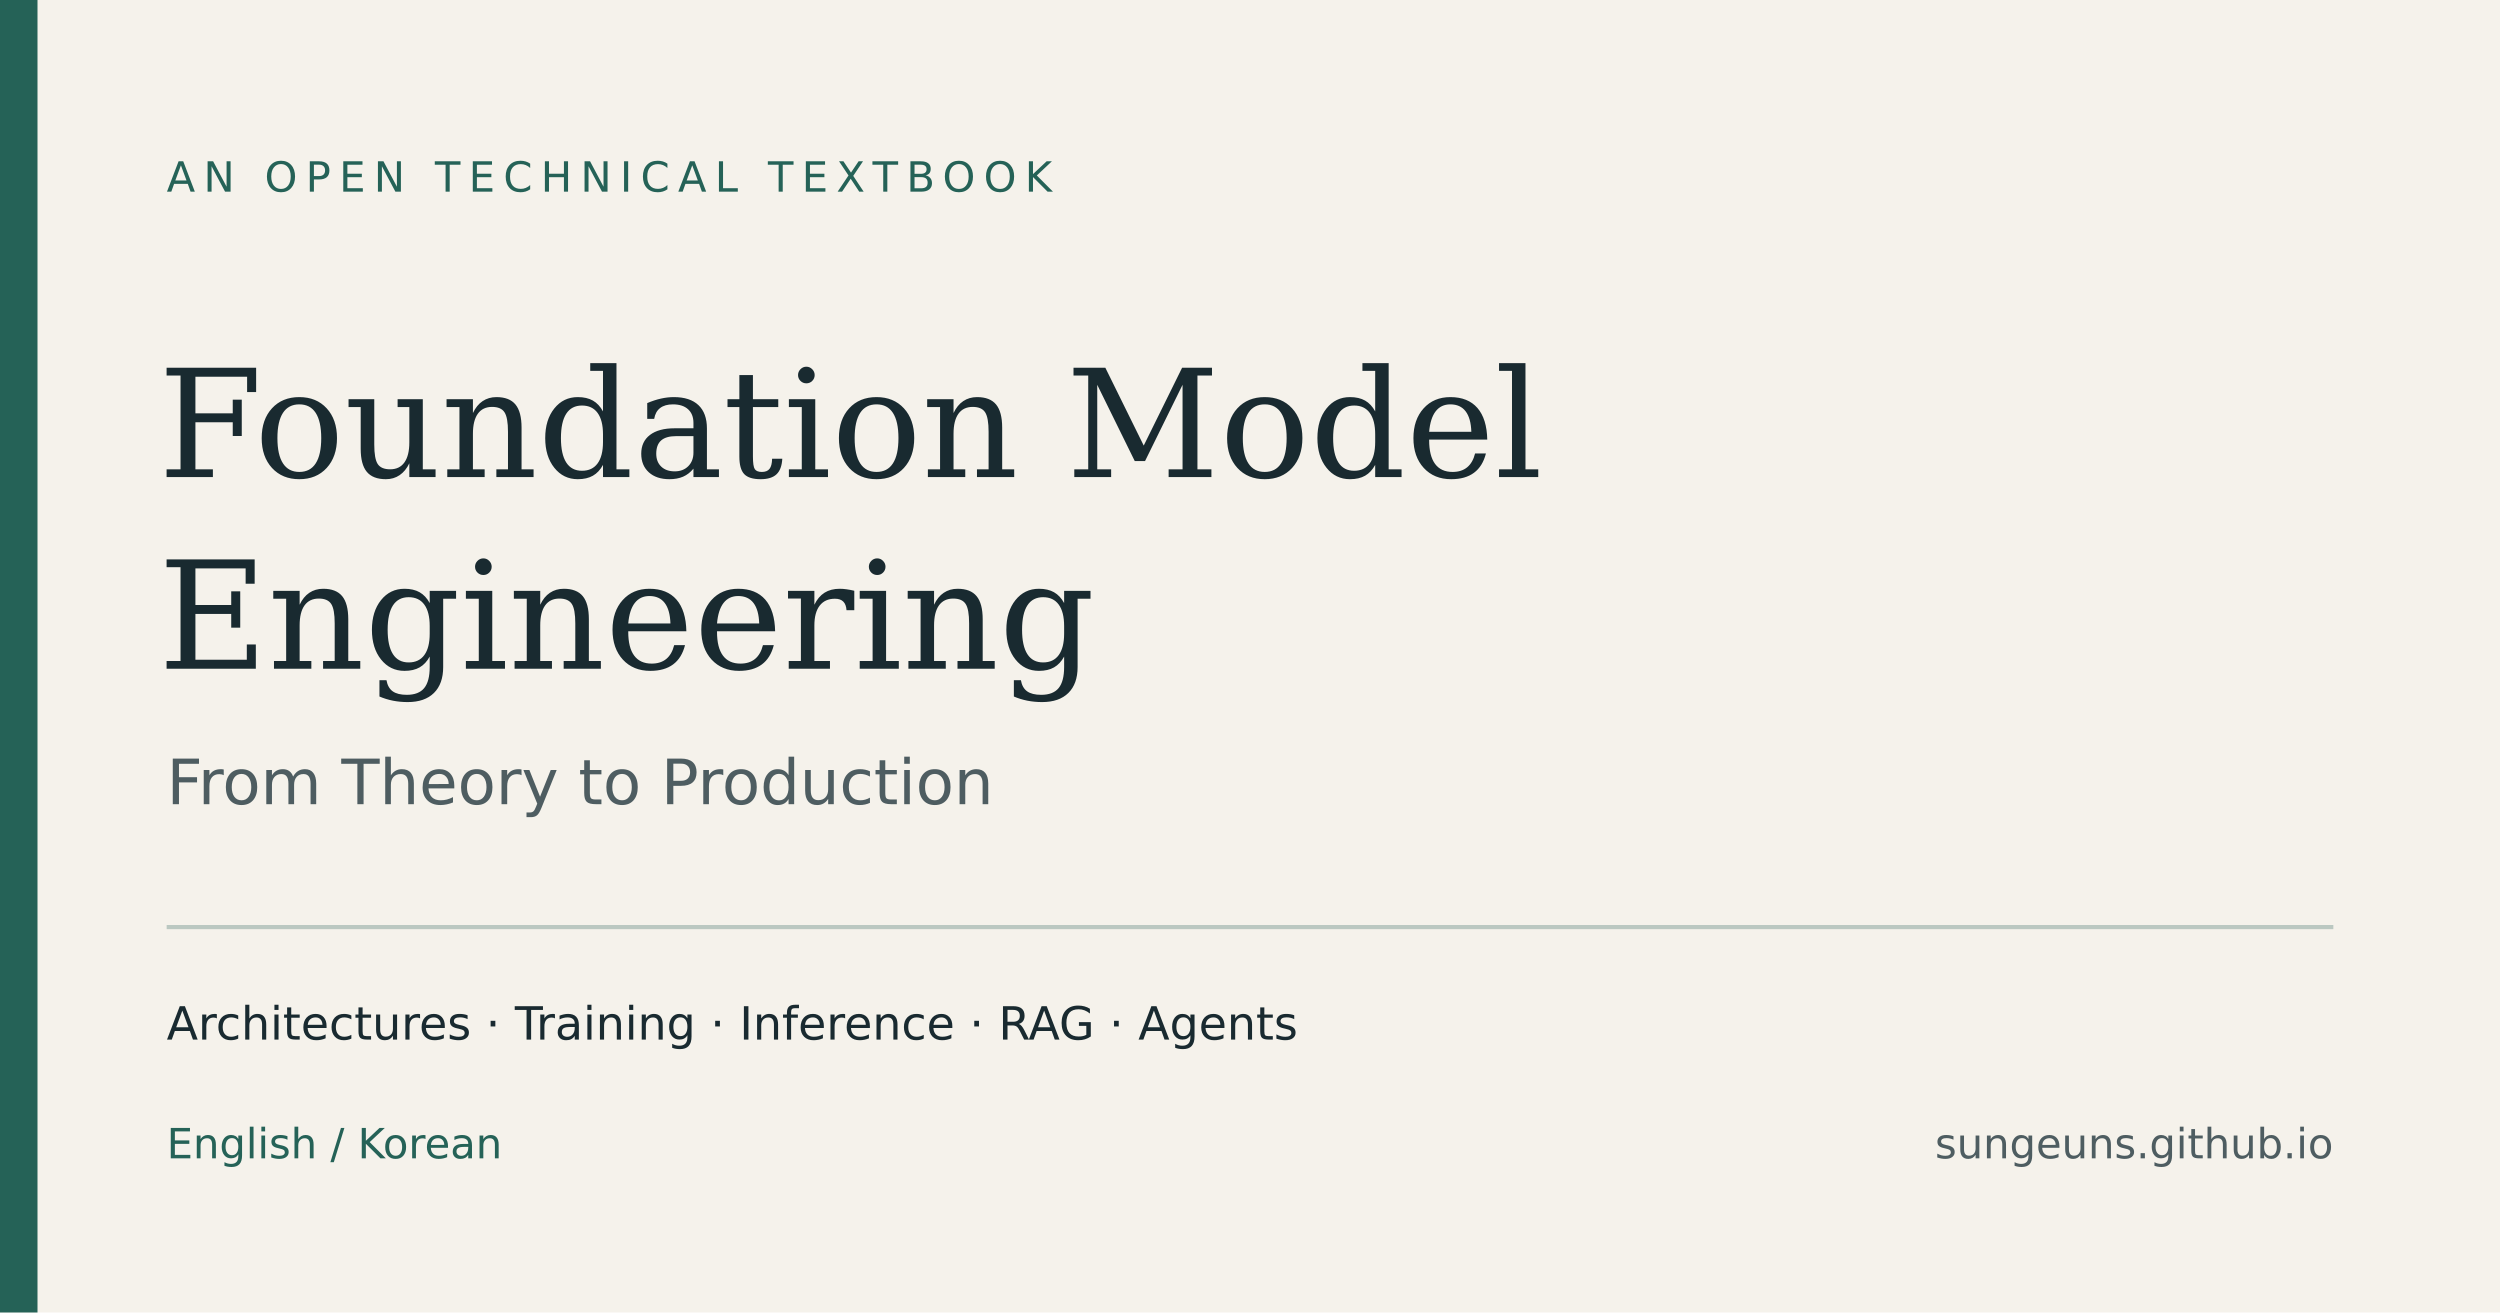
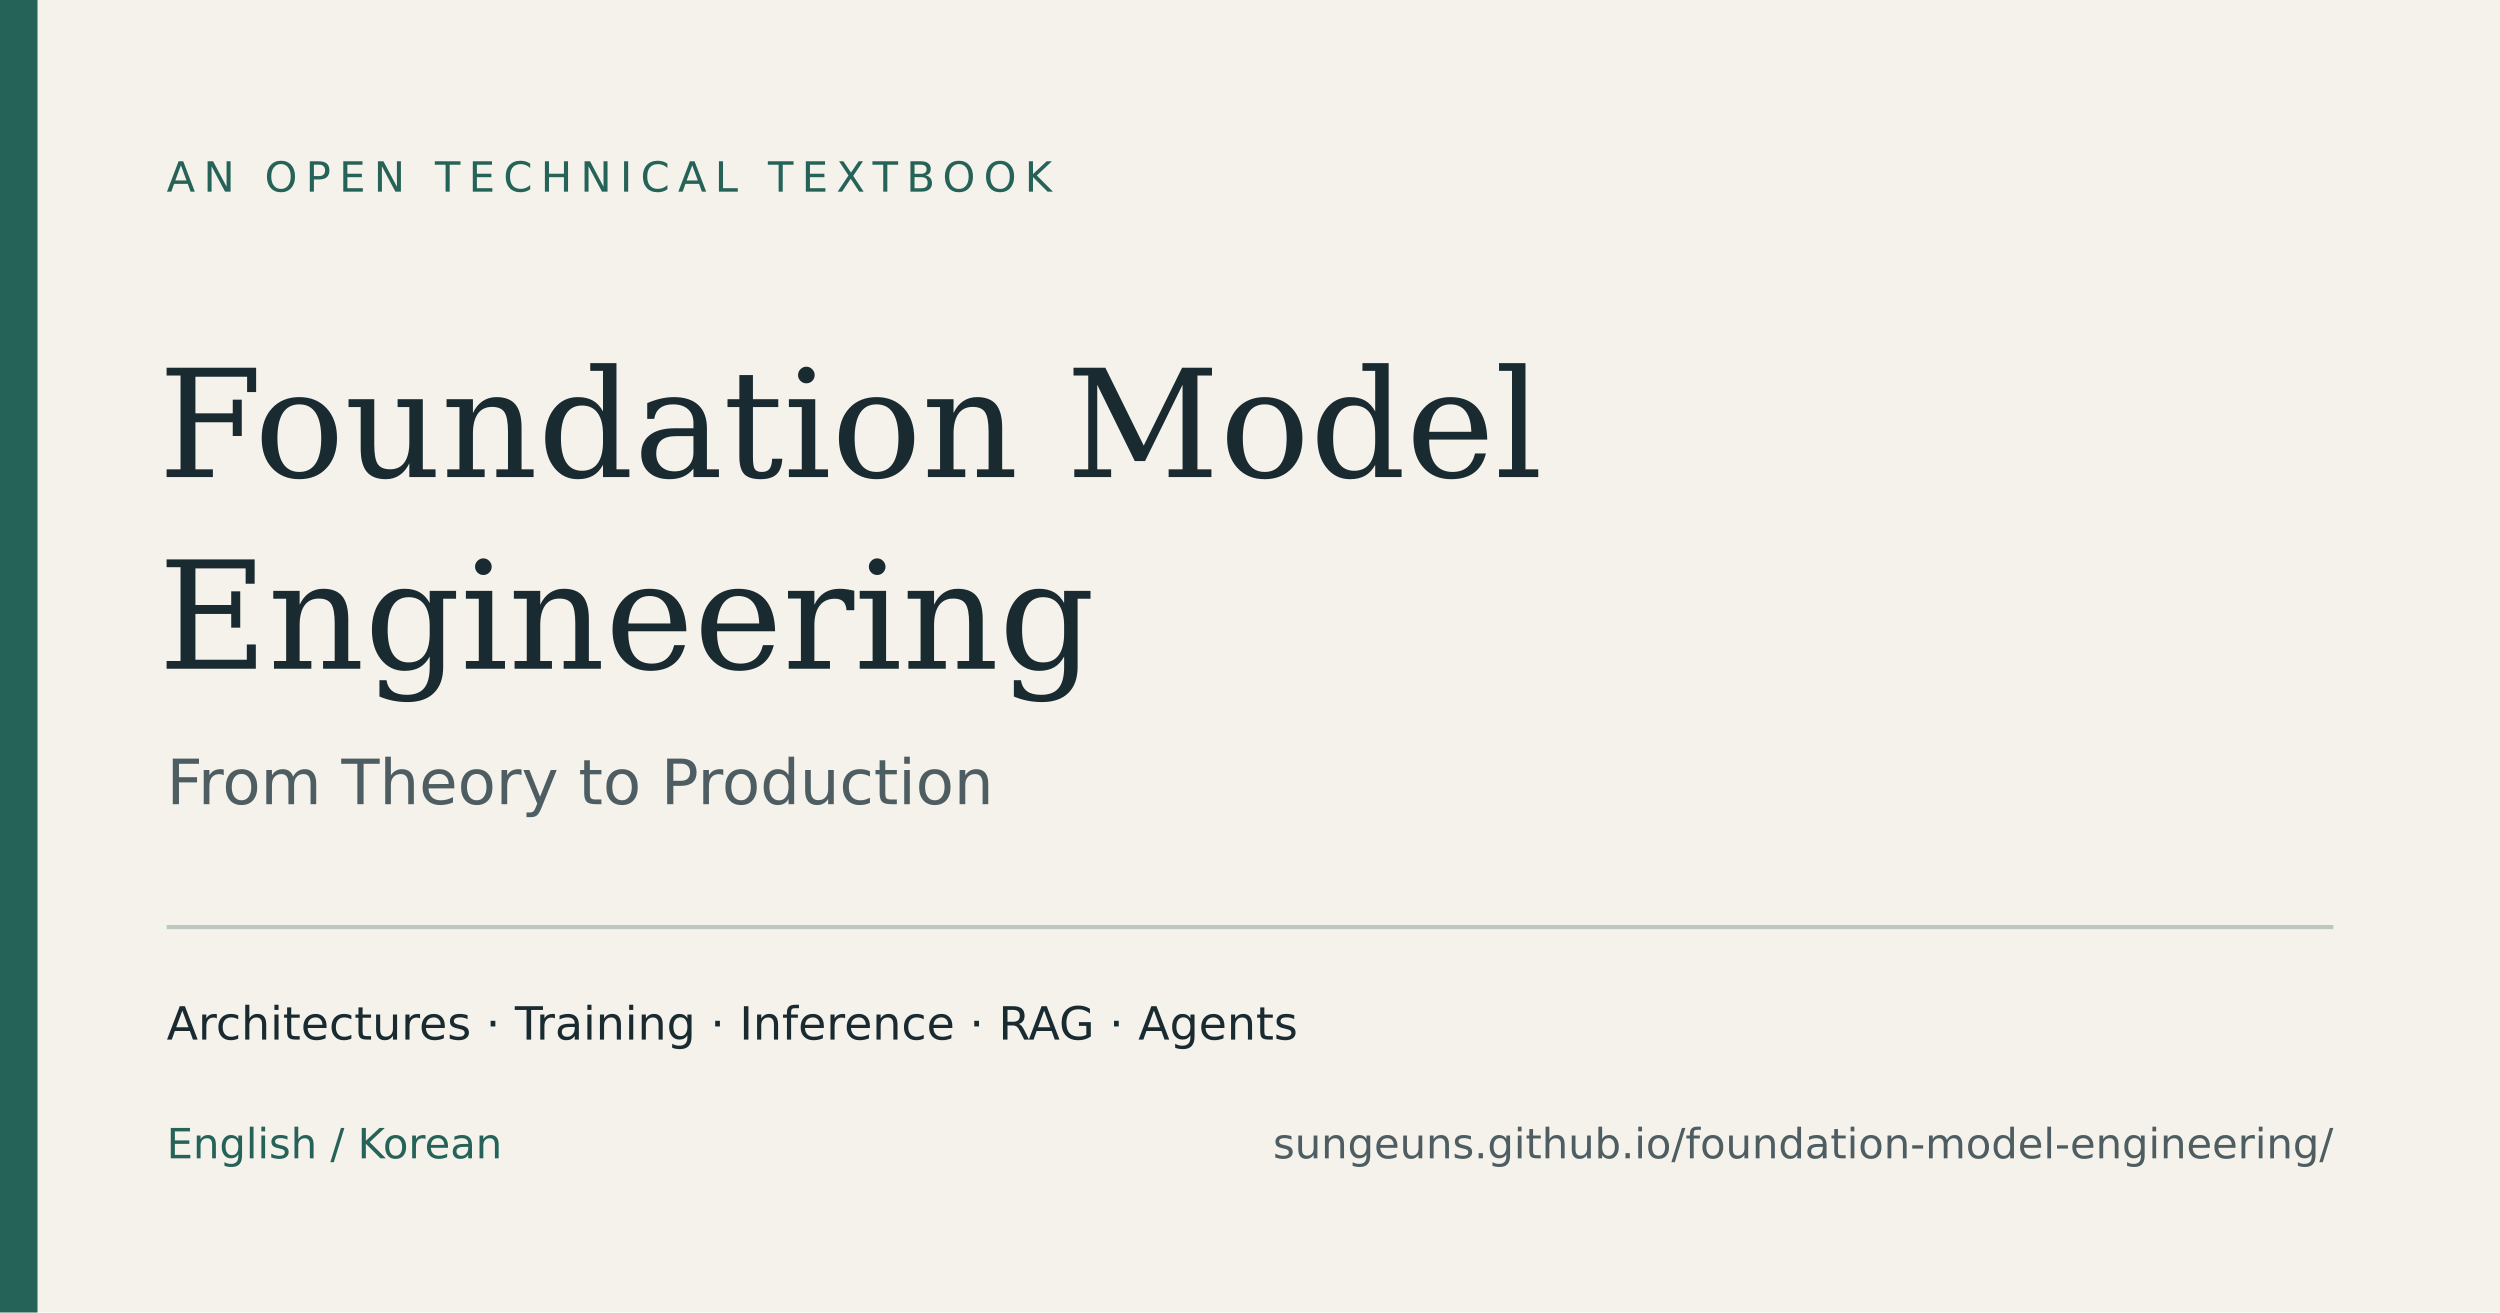
<svg xmlns="http://www.w3.org/2000/svg" width="1200" height="630" viewBox="0 0 1200 630">
  <rect width="1200" height="630" fill="#f5f2eb" />
  <rect width="18" height="630" fill="#256257" />
  <text x="80" y="92" font-family="DejaVu Sans, sans-serif" font-size="20" letter-spacing="4" fill="#256257">AN OPEN TECHNICAL TEXTBOOK</text>
  <text x="76" y="229" font-family="DejaVu Serif, serif" font-size="72" fill="#192a30">Foundation Model</text>
  <text x="76" y="321" font-family="DejaVu Serif, serif" font-size="72" fill="#192a30">Engineering</text>
  <text x="80" y="386" font-family="DejaVu Sans, sans-serif" font-size="30" fill="#4e5d61">From Theory to Production</text>
  <path d="M80 445H1120" stroke="#bbc8c1" stroke-width="2" />
  <text x="80" y="499" font-family="DejaVu Sans, sans-serif" font-size="22" fill="#192a30">Architectures · Training · Inference · RAG · Agents</text>
  <text x="80" y="556" font-family="DejaVu Sans, sans-serif" font-size="20" fill="#256257">English / Korean</text>
-   <text x="1120" y="556" text-anchor="end" font-family="DejaVu Sans, sans-serif" font-size="20" fill="#4e5d61">sungeuns.github.io</text>
+   <text x="1120" y="556" text-anchor="end" font-family="DejaVu Sans, sans-serif" font-size="20" fill="#4e5d61">sungeuns.github.io/foundation-model-engineering/</text>
</svg>
